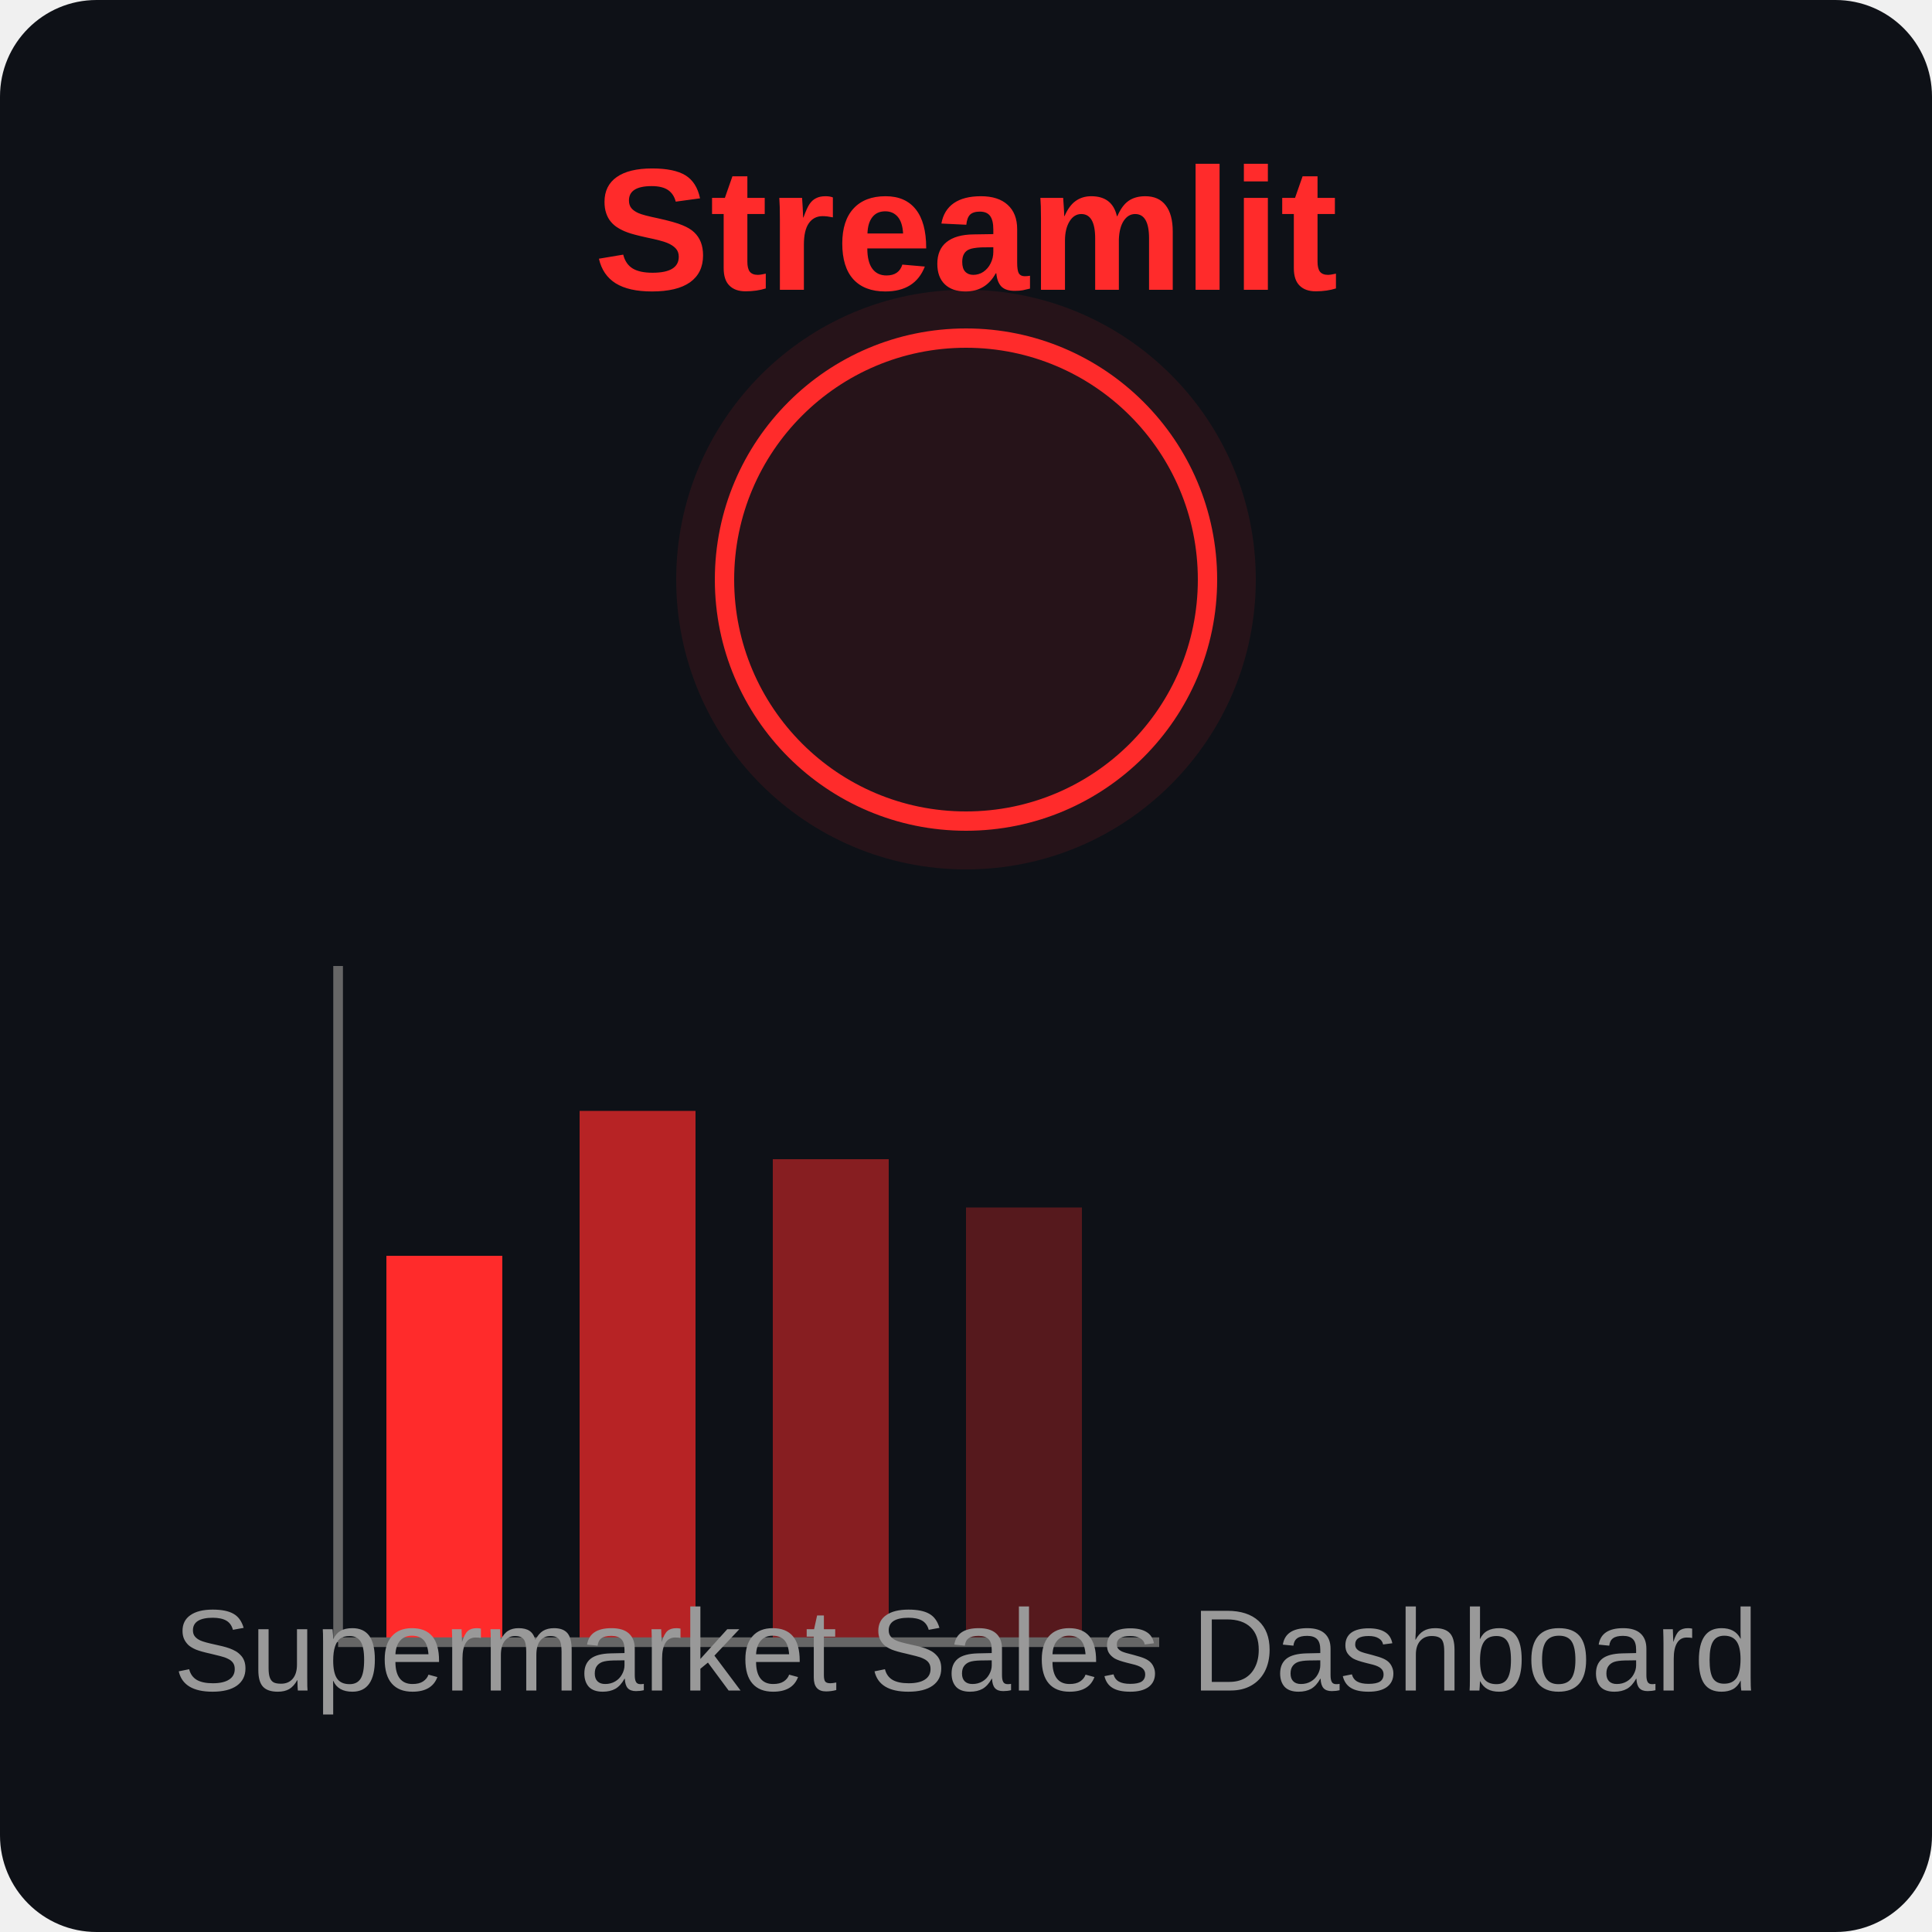
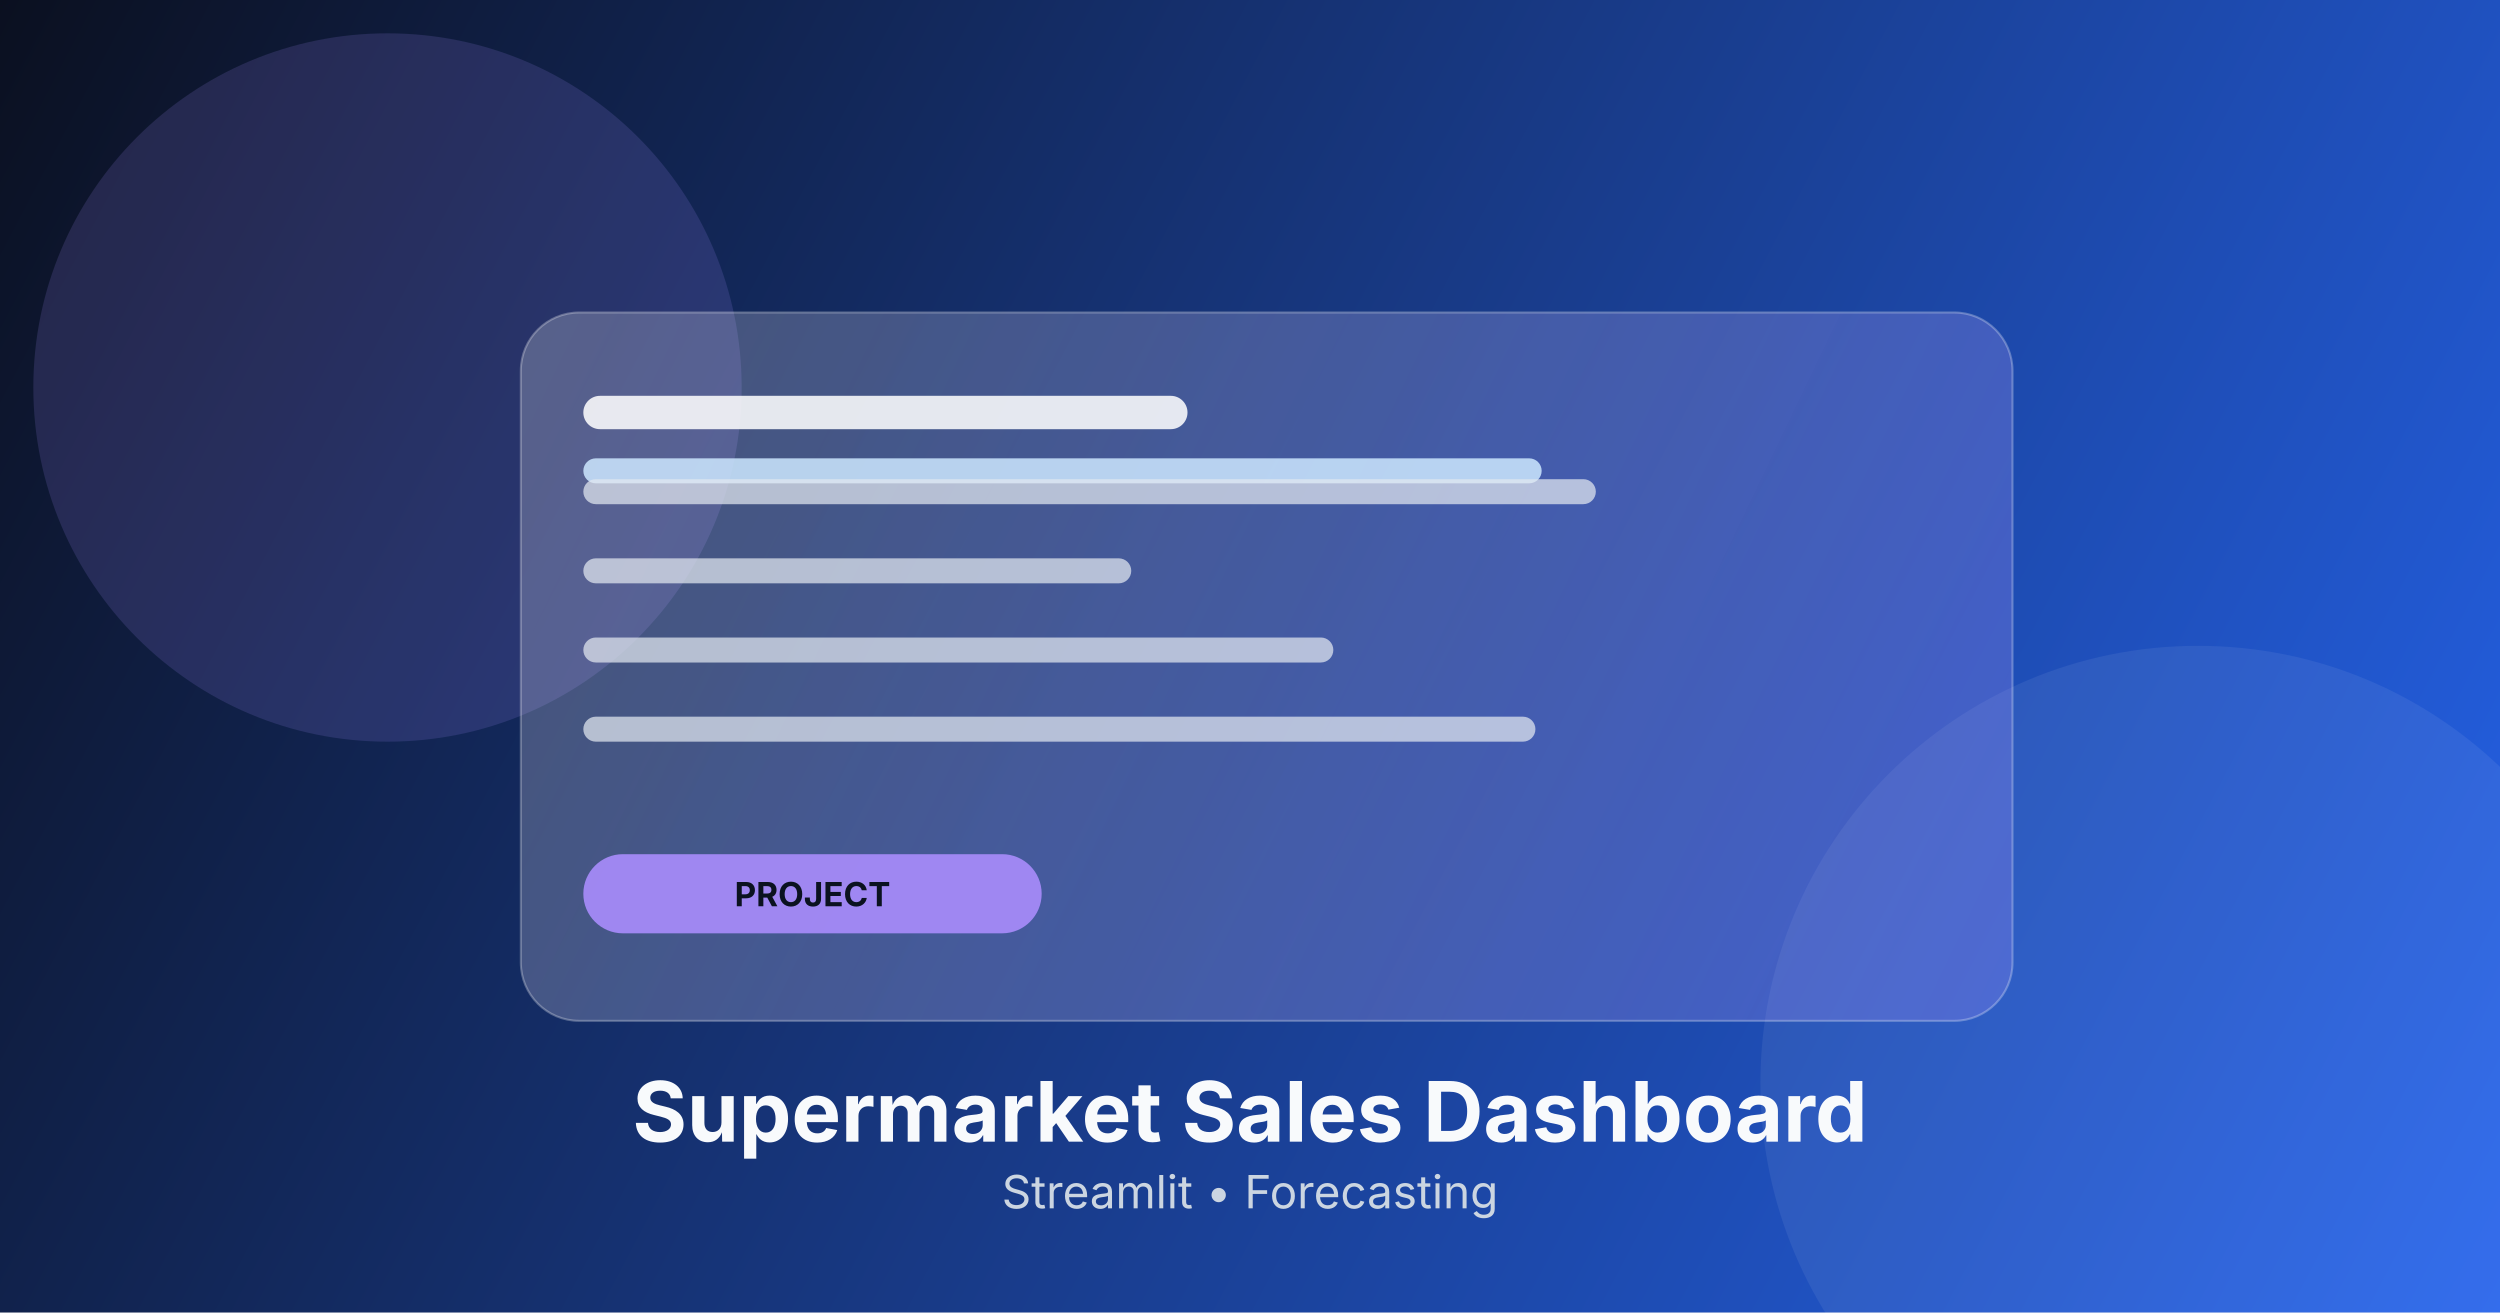
- <svg xmlns="http://www.w3.org/2000/svg" viewBox="0 0 200 200">
-   <rect width="200" height="200" fill="#0E1117" rx="10" />
-   <circle cx="100" cy="60" r="30" fill="#FF2B2B" opacity="0.1" />
-   <circle cx="100" cy="60" r="25" fill="none" stroke="#FF2B2B" stroke-width="2" />
-   <text x="100" y="30" font-family="Arial, sans-serif" font-size="18" font-weight="bold" text-anchor="middle" fill="#FF2B2B">Streamlit</text>
-   <g transform="translate(40, 100)">
-     <rect x="0" y="30" width="12" height="40" fill="#FF2B2B" />
-     <rect x="20" y="15" width="12" height="55" fill="#FF2B2B" opacity="0.7" />
-     <rect x="40" y="20" width="12" height="50" fill="#FF2B2B" opacity="0.5" />
-     <rect x="60" y="25" width="12" height="45" fill="#FF2B2B" opacity="0.3" />
-     <line x1="-5" y1="70" x2="80" y2="70" stroke="#666" stroke-width="1" />
-     <line x1="-5" y1="0" x2="-5" y2="70" stroke="#666" stroke-width="1" />
-   </g>
-   <text x="100" y="175" font-family="Arial, sans-serif" font-size="12" text-anchor="middle" fill="#999">Supermarket Sales Dashboard</text>
+ <svg xmlns="http://www.w3.org/2000/svg" width="1200" height="630" viewBox="0 0 1200 630" role="img" aria-label="Supermarket Sales Dashboard cover">
+   <defs>
+     <linearGradient id="bg_1008634506" x1="0" y1="0" x2="1200" y2="630" gradientUnits="userSpaceOnUse">
+       <stop offset="0%" stop-color="#0b1020" />
+       <stop offset="100%" stop-color="#2563eb" />
+     </linearGradient>
+     <linearGradient id="glass_1008634506" x1="250" y1="150" x2="980" y2="500" gradientUnits="userSpaceOnUse">
+       <stop offset="0%" stop-color="#FFFFFF" stop-opacity="0.22" />
+       <stop offset="100%" stop-color="#a78bfa" stop-opacity="0.25" />
+     </linearGradient>
+   </defs>
+   <rect width="1200" height="630" fill="url(#bg_1008634506)" />
+   <circle cx="186" cy="186" r="170" fill="#a78bfa" fill-opacity="0.16" />
+   <circle cx="1055" cy="520" r="210" fill="#FFFFFF" fill-opacity="0.07" />
+   <rect x="250" y="150" width="716" height="340" rx="28" fill="url(#glass_1008634506)" stroke="#FFFFFF" stroke-opacity="0.28" />
+   <rect x="280" y="190" width="290" height="16" rx="8" fill="#FFFFFF" fill-opacity="0.86" />
+   <rect x="280" y="220" width="460" height="12" rx="6" fill="#CDE7FF" fill-opacity="0.85" />
+   <rect x="280" y="230" width="486" height="12" rx="6" fill="#E2E8F0" fill-opacity="0.72" />
+   <rect x="280" y="268" width="263" height="12" rx="6" fill="#E2E8F0" fill-opacity="0.72" />
+   <rect x="280" y="306" width="360" height="12" rx="6" fill="#E2E8F0" fill-opacity="0.72" />
+   <rect x="280" y="344" width="457" height="12" rx="6" fill="#E2E8F0" fill-opacity="0.72" />
+   <rect x="280" y="410" width="220" height="38" rx="19" fill="#a78bfa" fill-opacity="0.92" />
+   <text x="390" y="435" text-anchor="middle" fill="#0B1220" font-family="Inter,Segoe UI,Arial,sans-serif" font-size="16" font-weight="700">PROJECT</text>
+   <text x="600" y="548" text-anchor="middle" fill="#F8FAFC" font-family="Inter,Segoe UI,Arial,sans-serif" font-size="40" font-weight="700">Supermarket Sales Dashboard</text>
+   <text x="600" y="580" text-anchor="middle" fill="#CBD5E1" font-family="Inter,Segoe UI,Arial,sans-serif" font-size="22">Streamlit • Forecasting</text>
</svg>
